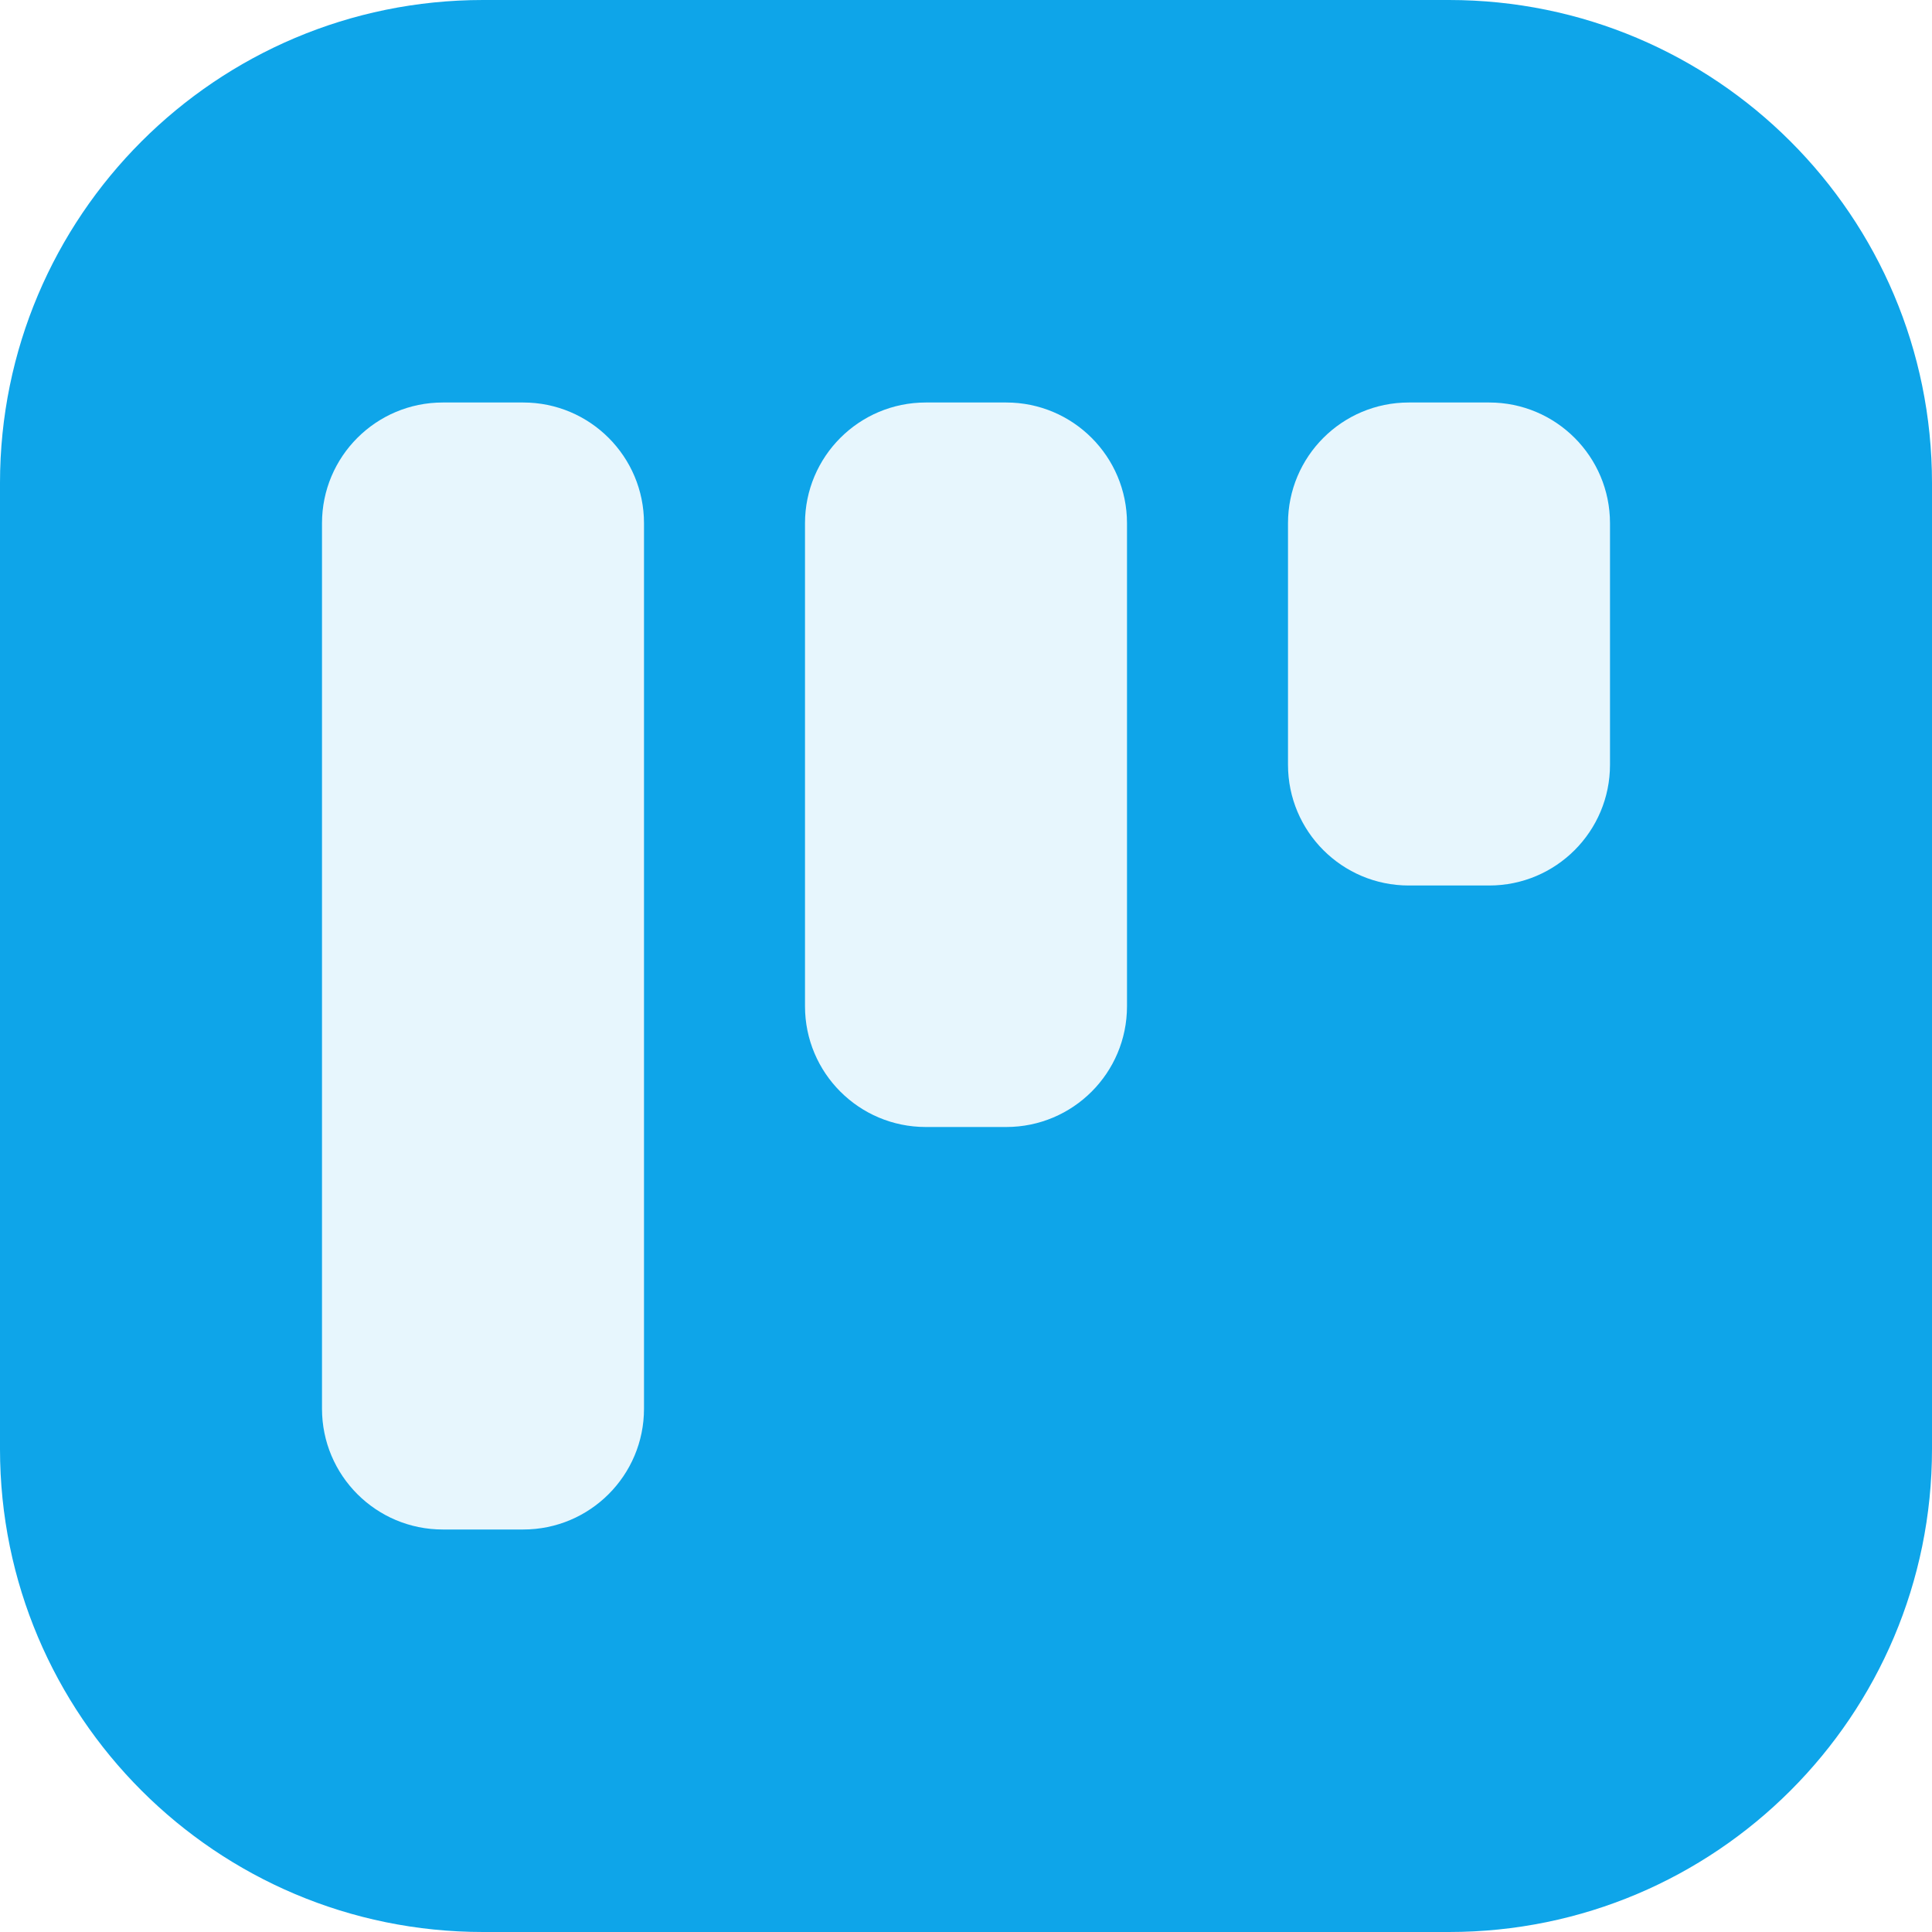
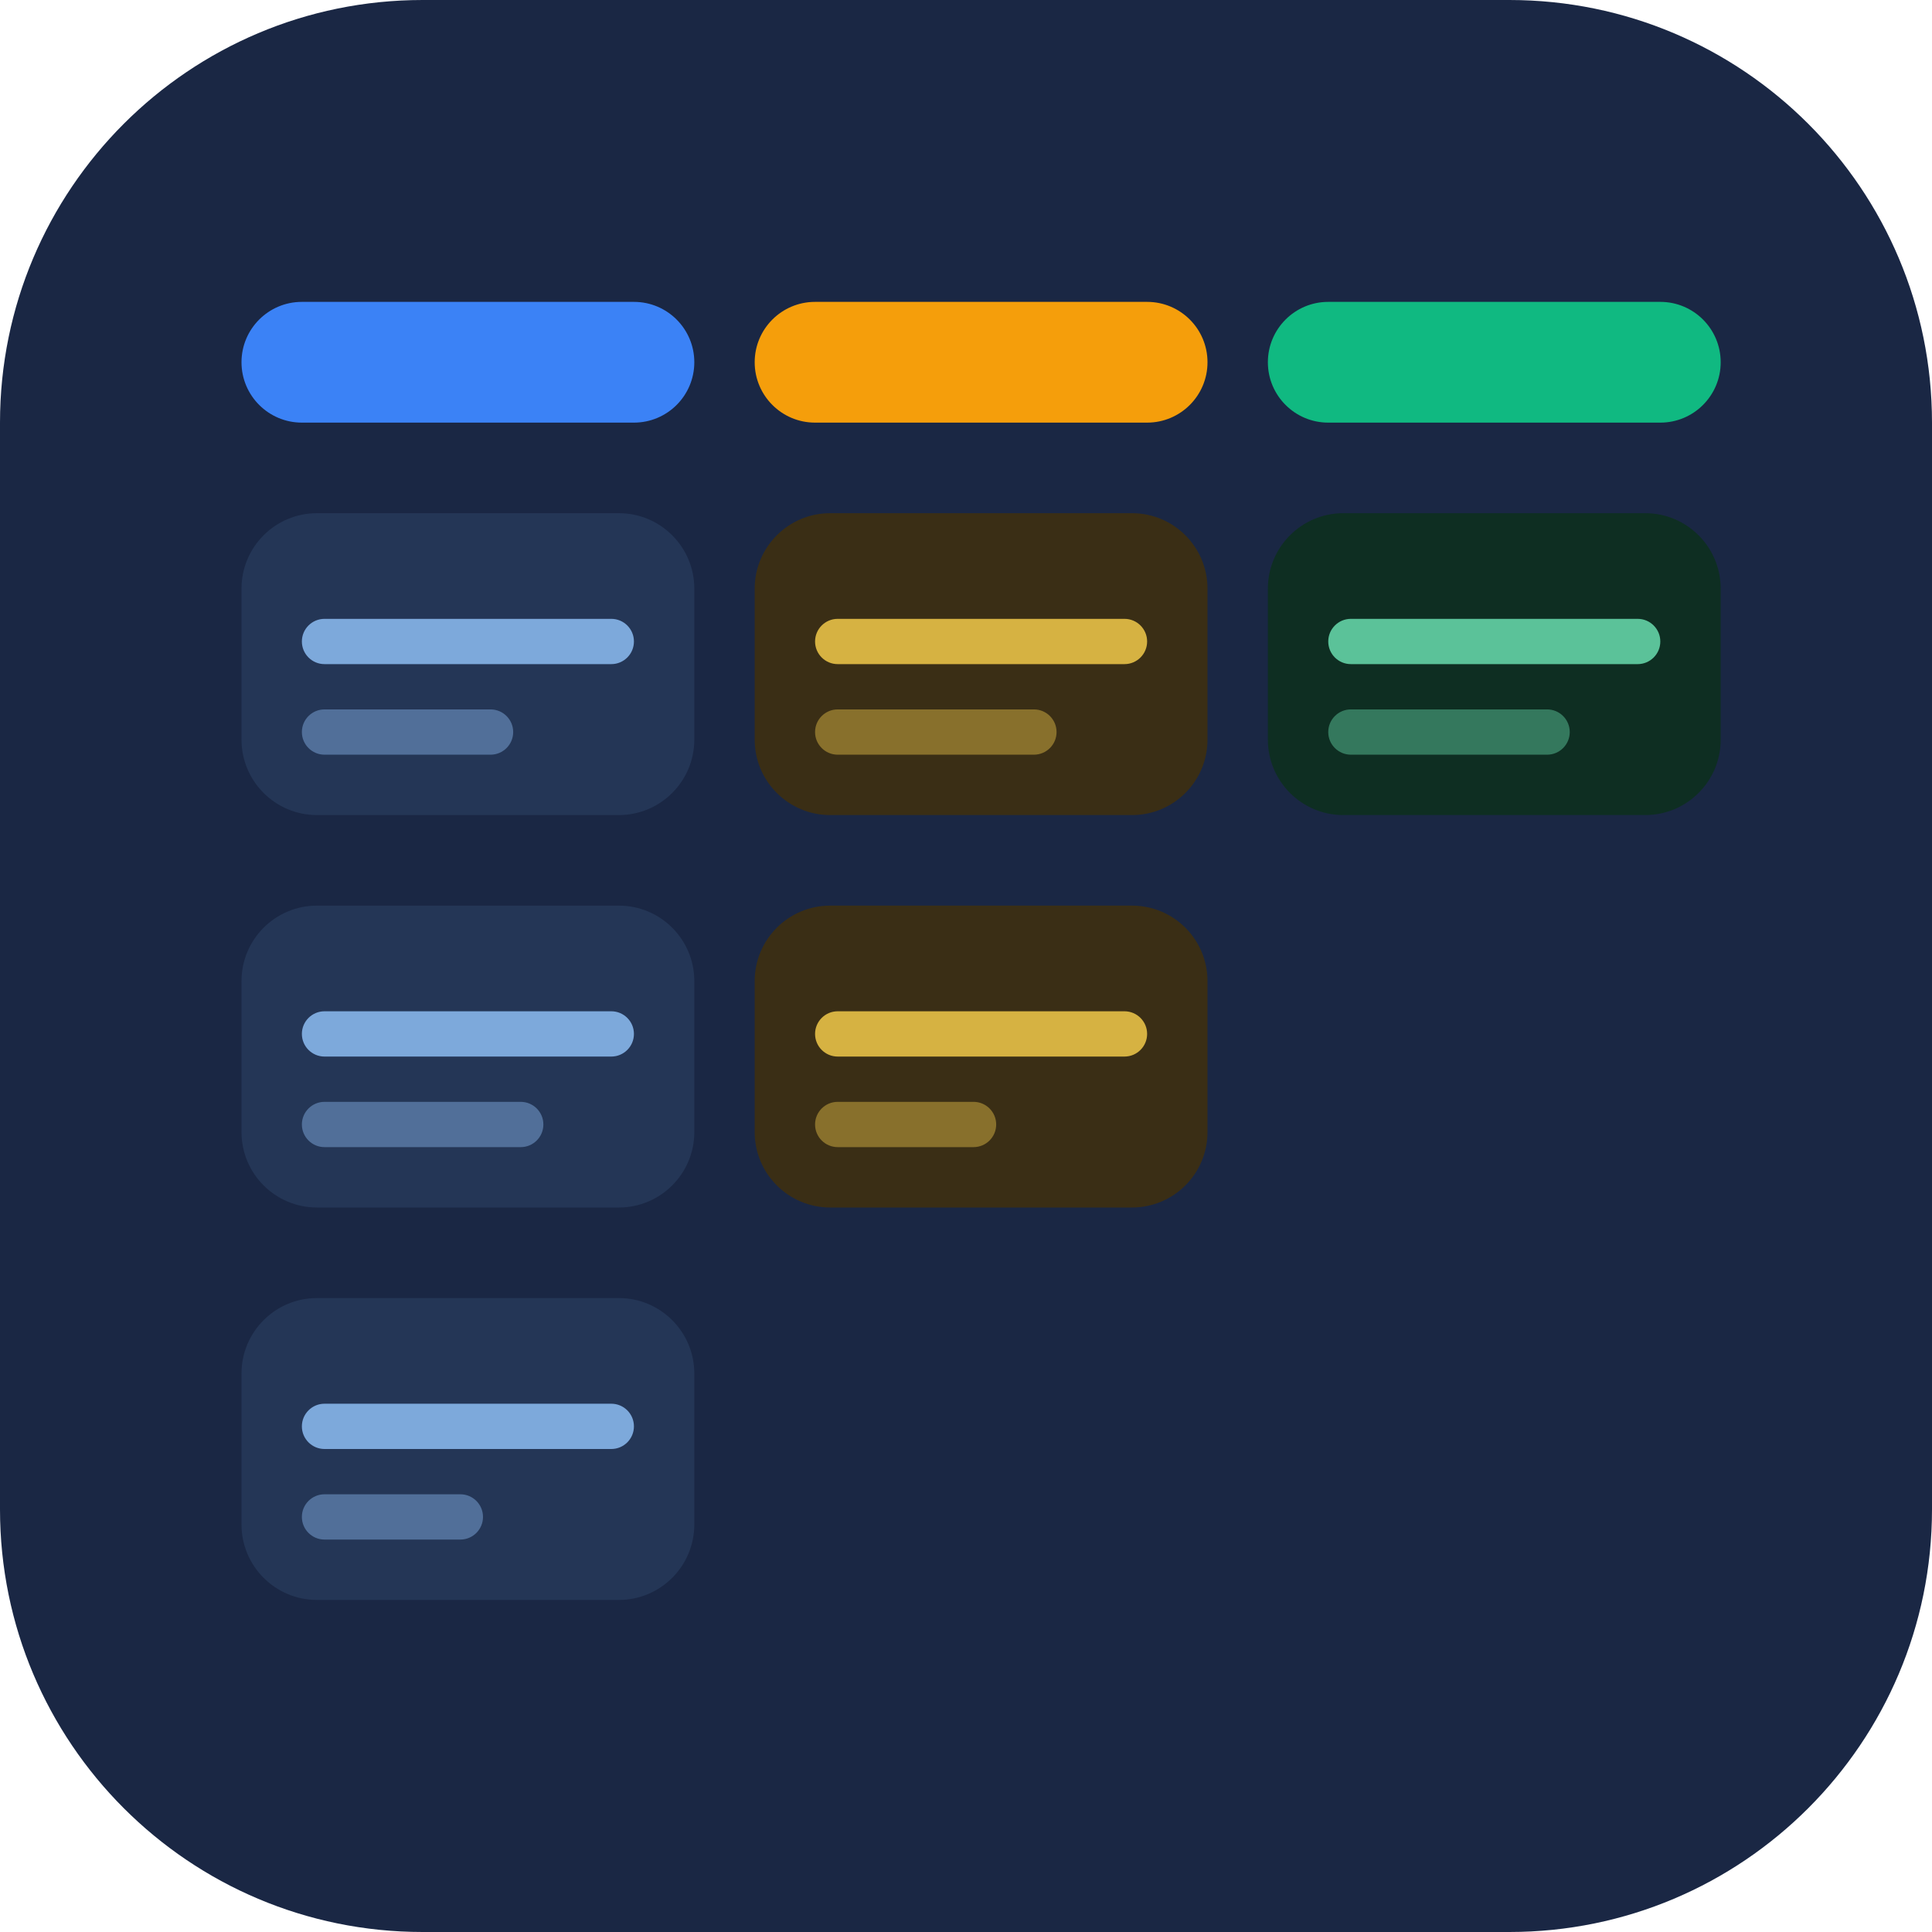
- <svg xmlns="http://www.w3.org/2000/svg" viewBox="0 0 24 24" fill="none">
-   <rect width="24" height="24" rx="6" fill="#0ea5e9" />
-   <rect x="4" y="5" width="4" height="14" rx="1.5" fill="rgba(255,255,255,.9)" />
-   <rect x="10" y="5" width="4" height="9" rx="1.5" fill="rgba(255,255,255,.9)" />
-   <rect x="16" y="5" width="4" height="6" rx="1.5" fill="rgba(255,255,255,.9)" />
+ <svg xmlns="http://www.w3.org/2000/svg" viewBox="0 0 64 64" fill="none">
+   <rect width="64" height="64" rx="14" fill="#1a2744" />
+   <rect x="8" y="10" width="15" height="4" rx="2" fill="#3b82f6" />
+   <rect x="25" y="10" width="15" height="4" rx="2" fill="#f59e0b" />
+   <rect x="42" y="10" width="15" height="4" rx="2" fill="#10b981" />
+   <rect x="8" y="17" width="15" height="10" rx="2.5" fill="#243656" />
+   <rect x="8" y="30" width="15" height="10" rx="2.5" fill="#243656" />
+   <rect x="8" y="43" width="15" height="10" rx="2.5" fill="#243656" />
+   <rect x="25" y="17" width="15" height="10" rx="2.5" fill="#3a2e15" />
+   <rect x="25" y="30" width="15" height="10" rx="2.5" fill="#3a2e15" />
+   <rect x="42" y="17" width="15" height="10" rx="2.5" fill="#0e2e22" />
+   <rect x="10" y="20.5" width="11" height="1.5" rx="0.75" fill="#93c5fd" opacity="0.8" />
+   <rect x="10" y="23.5" width="7" height="1.5" rx="0.75" fill="#93c5fd" opacity="0.4" />
+   <rect x="10" y="33.5" width="11" height="1.5" rx="0.75" fill="#93c5fd" opacity="0.8" />
+   <rect x="10" y="36.5" width="8" height="1.5" rx="0.75" fill="#93c5fd" opacity="0.4" />
+   <rect x="10" y="46.5" width="11" height="1.5" rx="0.75" fill="#93c5fd" opacity="0.8" />
+   <rect x="10" y="49.5" width="6" height="1.5" rx="0.75" fill="#93c5fd" opacity="0.4" />
+   <rect x="27" y="20.5" width="11" height="1.5" rx="0.75" fill="#fcd34d" opacity="0.8" />
+   <rect x="27" y="23.5" width="8" height="1.5" rx="0.75" fill="#fcd34d" opacity="0.4" />
+   <rect x="27" y="33.5" width="11" height="1.5" rx="0.75" fill="#fcd34d" opacity="0.8" />
+   <rect x="27" y="36.5" width="6" height="1.5" rx="0.75" fill="#fcd34d" opacity="0.4" />
+   <rect x="44" y="20.5" width="11" height="1.5" rx="0.75" fill="#6ee7b7" opacity="0.8" />
+   <rect x="44" y="23.5" width="8" height="1.5" rx="0.75" fill="#6ee7b7" opacity="0.4" />
</svg>
